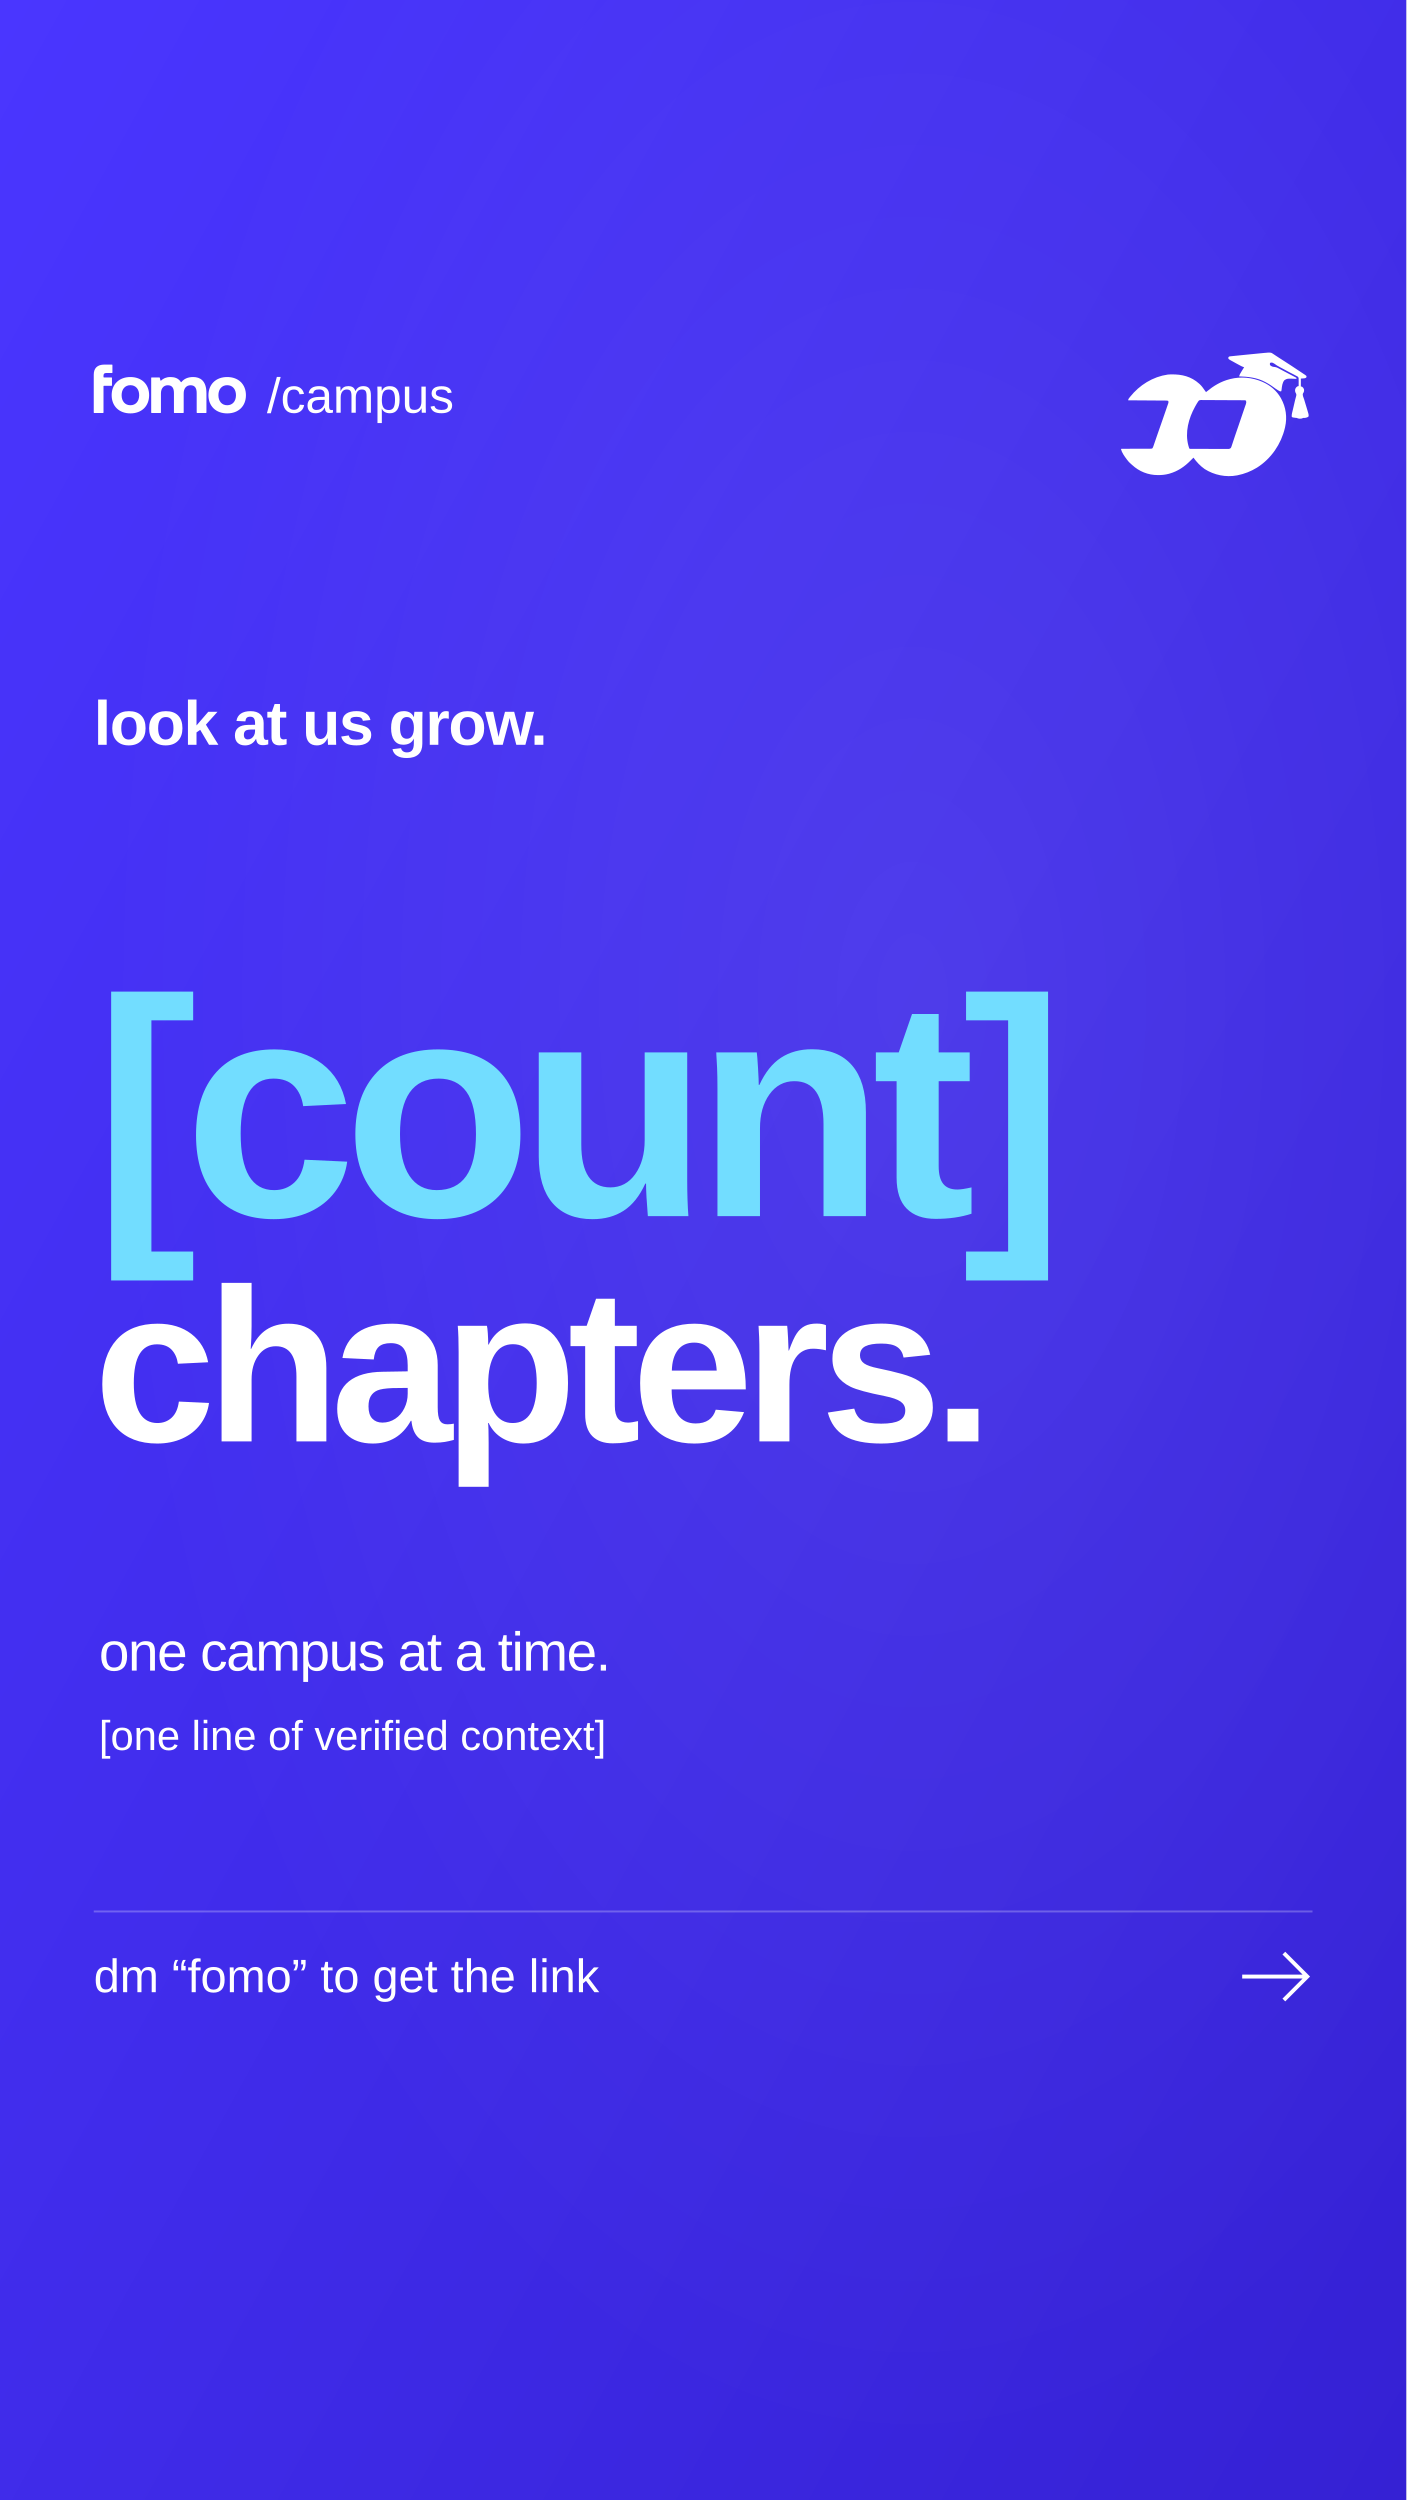
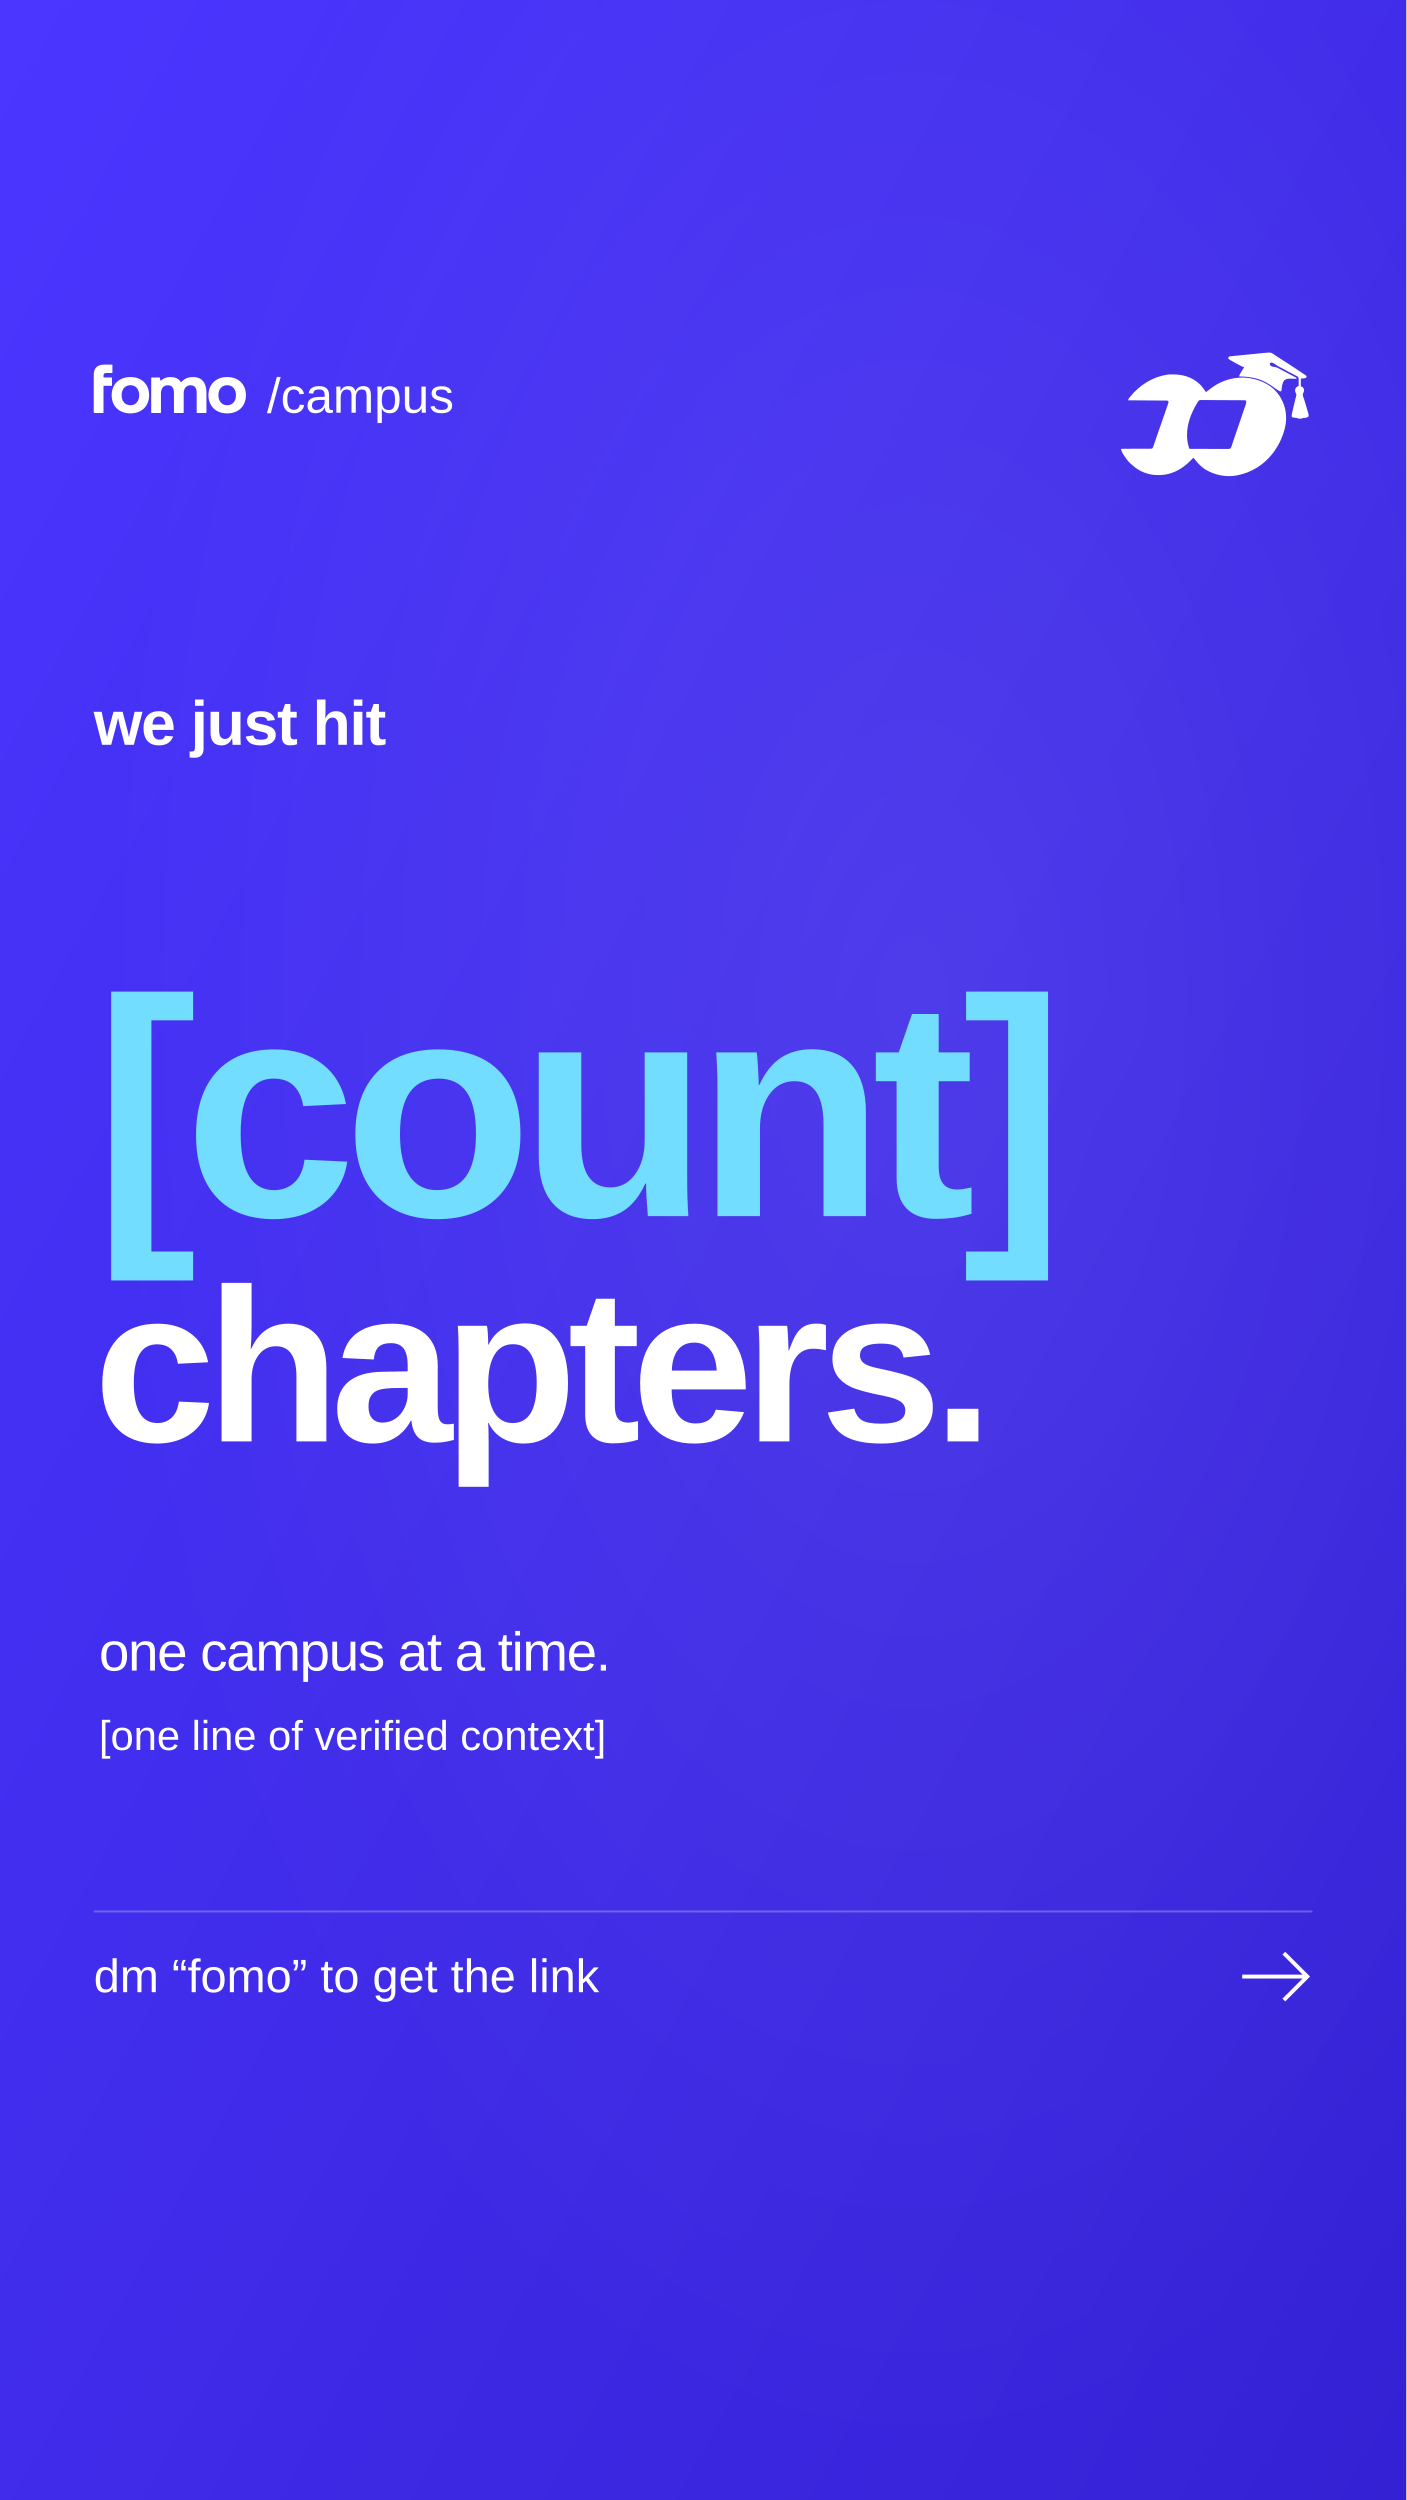
<svg xmlns="http://www.w3.org/2000/svg" xmlns:xlink="http://www.w3.org/1999/xlink" width="1080" height="1920" viewBox="0 0 1080 1920" role="img" aria-labelledby="title description">
  <defs>
    <style>text{font-family:Aeonik,Arial,sans-serif}</style>
    <symbol id="fomo-campus-mark" viewBox="0 0 620 415">
      <g fill="currentColor" fill-rule="evenodd">
        <path d="M0 0 C0.381 0.25 0.381 0.25 2.306 1.515 C3.878 2.55 5.442 3.598 6.998 4.657 C9.732 6.515 12.509 8.298 15.292 10.079 C17.399 11.43 19.495 12.796 21.59 14.164 C24.88 16.307 28.187 18.422 31.504 20.523 C49.106 31.686 66.441 43.242 83.757 54.843 C87.17 57.13 90.585 59.413 94.013 61.676 C94.574 62.047 95.136 62.418 95.714 62.8 C97.17 63.763 98.628 64.722 100.087 65.682 C102.25 67.187 102.25 67.187 104.25 69.188 C104.125 71.688 104.125 71.688 103.25 74.188 C99.92 76.466 96.412 76.605 92.5 76.812 C91.469 76.874 91.469 76.874 86.25 77.188 C86.25 85.438 86.25 93.688 86.25 102.188 C87.57 102.517 88.89 102.847 90.25 103.188 C93.186 105.388 95.078 107.671 96.25 111.188 C96.961 116.546 96.293 120.019 93.027 124.352 C90.708 129.829 95.015 138.1 96.688 143.375 C99.934 153.769 103.084 164.192 106.126 174.648 C106.582 176.211 107.043 177.773 107.508 179.334 C108.163 181.539 108.804 183.747 109.441 185.957 C109.64 186.614 109.838 187.272 110.043 187.949 C111.102 191.689 111.539 194.473 110.25 198.188 C104.979 201.712 99.412 202.434 93.25 202.188 C92.944 202.349 92.944 202.349 91.395 203.164 C88.732 204.435 86.752 204.454 83.812 204.438 C82.886 204.443 81.959 204.448 81.004 204.453 C78.072 204.17 75.954 203.315 73.25 202.188 C71.039 201.879 71.039 201.879 68.875 201.75 C59.926 200.789 59.926 200.789 57.25 198.188 C56.676 190.935 59.254 183.051 60.902 176.047 C61.166 174.91 61.428 173.773 61.691 172.635 C62.238 170.271 62.788 167.908 63.343 165.546 C64.049 162.533 64.748 159.518 65.444 156.502 C66.114 153.6 66.79 150.698 67.465 147.797 C67.589 147.259 67.589 147.259 68.219 144.539 C70.17 136.237 70.17 136.237 71.436 132.618 C72.439 129.624 72.221 128.175 71.25 125.188 C70.734 124.259 70.219 123.331 69.688 122.375 C67.648 117.853 67.231 113.939 68.977 109.227 C71.014 105.3 73.119 103.036 77.25 101.188 C77.91 101.188 78.57 101.188 79.25 101.188 C79.33 97.308 79.35 93.434 79.317 89.554 C79.314 88.237 79.327 86.92 79.356 85.603 C79.581 74.805 79.581 74.805 76.586 71.166 C74.22 69.539 71.868 68.365 69.25 67.188 C67.39 66.189 65.532 65.186 63.676 64.18 C62.166 63.406 60.657 62.632 59.143 61.865 C56.393 60.469 53.652 59.054 50.91 57.641 C50.353 57.354 49.796 57.067 49.223 56.772 C41.778 52.927 34.443 48.882 27.102 44.844 C24.172 43.233 21.236 41.643 18.273 40.094 C12.833 37.246 7.855 34.277 3.02 30.48 C-0.601 27.835 -4.037 26.039 -8.625 26.438 C-10.75 27.188 -10.75 27.188 -11.75 28.188 C-12.125 31 -12.125 31 -11.75 34.188 C-7.513 38.673 -2.735 40.104 3.273 40.398 C9.259 41.042 13.924 43.743 19.125 46.625 C20.657 47.45 22.189 48.275 23.722 49.099 C25.262 49.929 26.798 50.767 28.334 51.605 C31.714 53.44 35.119 55.223 38.531 56.998 C41.6 58.598 44.657 60.22 47.714 61.844 C50.058 63.086 52.407 64.318 54.756 65.549 C57.322 66.898 59.879 68.263 62.438 69.625 C62.925 69.879 62.925 69.879 65.395 71.166 C66.289 71.646 67.184 72.126 68.105 72.621 C68.906 73.044 69.707 73.468 70.532 73.904 C71.099 74.328 71.666 74.751 72.25 75.188 C72.25 76.177 72.25 77.168 72.25 78.188 C71.151 78.125 70.052 78.063 68.92 77.999 C43.085 76.883 43.085 76.883 34.25 82.188 C27.439 89.664 26.212 102.172 25.144 111.841 C24.906 113.925 24.906 113.925 24.25 117.188 C21.25 118.188 21.25 118.188 18.527 116.992 C17.406 116.363 16.294 115.718 15.188 115.062 C14.58 114.71 13.972 114.357 13.346 113.994 C8.089 110.861 3.173 107.315 -1.75 103.688 C-9.148 98.237 -16.625 93.466 -24.75 89.188 C-25.316 88.881 -25.883 88.575 -26.466 88.259 C-52.526 74.198 -80.598 71.188 -109.75 70.188 C-108.162 64.183 -104.98 59.26 -101.75 54 C-101.203 53.098 -100.657 52.197 -100.094 51.268 C-95.861 44.3 -95.861 44.3 -93.75 41.188 C-94.612 40.923 -95.473 40.659 -96.361 40.387 C-99.744 39.256 -102.842 37.695 -105.969 35.992 C-106.545 35.683 -107.121 35.375 -107.714 35.056 C-109.562 34.063 -111.406 33.063 -113.25 32.062 C-114.516 31.379 -115.782 30.696 -117.048 30.013 C-123.518 26.517 -129.979 23.004 -136.375 19.375 C-136.646 19.222 -136.646 19.222 -138.018 18.447 C-140.228 17.172 -141.932 16.005 -143.75 14.188 C-144 11.688 -144 11.688 -143.75 9.188 C-141.368 6.806 -140.56 6.841 -137.29 6.505 C-136.35 6.404 -135.41 6.303 -134.442 6.199 C-133.924 6.148 -133.924 6.148 -131.301 5.891 C-130.209 5.776 -129.117 5.662 -127.991 5.545 C-124.98 5.23 -121.968 4.927 -118.955 4.627 C-116.426 4.374 -113.899 4.115 -111.371 3.855 C-103.213 3.02 -95.052 2.208 -86.891 1.4 C-84.737 1.186 -82.584 0.972 -80.43 0.757 C-71.143 -0.17 -61.855 -1.084 -52.566 -1.986 C-50.513 -2.186 -48.46 -2.388 -46.408 -2.591 C-43.148 -2.912 -39.887 -3.226 -36.627 -3.536 C-34.875 -3.703 -33.123 -3.877 -31.372 -4.051 C-8.751 -6.169 -8.751 -6.169 0 0 Z " fill="currentColor" transform="translate(496.75,16.8125)" id="graduation-cap" />
        <path d="M0 0 C0.334 -0.005 0.334 -0.005 2.026 -0.03 C35.306 -0.419 64.488 6.477 89.801 29.238 C90.184 29.581 90.184 29.581 92.125 31.312 C98.284 37.128 102.994 43.789 107.761 50.741 C109.059 52.61 110.417 54.431 111.801 56.238 C112.456 55.693 113.11 55.148 113.785 54.586 C135.692 36.436 158.906 22.309 186.801 15.238 C187.536 15.044 188.272 14.849 189.029 14.648 C222.008 6.26 258.766 9.745 289.801 23.238 C290.489 23.536 291.178 23.833 291.887 24.14 C315.49 34.578 335.991 51.705 348.801 74.238 C349.161 74.872 349.521 75.506 349.893 76.159 C365.526 104.281 369.958 135.83 362.801 167.238 C362.629 167.999 362.458 168.76 362.281 169.544 C350.348 221.049 318.521 267.61 273.594 295.941 C254.204 307.791 234.057 315.773 211.801 320.238 C211.502 320.298 211.502 320.298 209.992 320.602 C174.894 327.278 137.487 319.563 107.488 300.426 C93.103 290.303 82.155 278.326 71.801 264.238 C68.857 267.165 65.943 270.117 63.051 273.094 C43.793 292.806 22.475 307.371 -4.262 314.988 C-4.609 315.088 -4.609 315.088 -6.369 315.591 C-17.371 318.551 -28.393 319.631 -39.762 319.613 C-40.365 319.613 -40.969 319.612 -41.591 319.612 C-72.15 319.486 -100.351 308.257 -122.715 287.512 C-124.06 286.281 -125.416 285.061 -126.829 283.909 C-131.425 280.147 -135.019 276.047 -138.574 271.301 C-138.854 270.931 -138.854 270.931 -140.267 269.058 C-147.312 259.582 -155.16 248.829 -158.199 237.238 C-157.199 236.238 -157.199 236.238 -155.554 236.114 C-155.195 236.114 -155.195 236.114 -153.379 236.114 C-152.557 236.111 -151.735 236.109 -150.889 236.106 C-149.981 236.108 -149.073 236.11 -148.137 236.112 C-147.662 236.111 -147.662 236.111 -145.255 236.107 C-143.182 236.103 -141.109 236.101 -139.036 236.1 C-134.637 236.097 -130.239 236.075 -125.84 236.055 C-117.64 236.017 -109.441 235.985 -101.241 235.988 C-95.547 235.99 -89.853 235.965 -84.159 235.926 C-81.984 235.915 -79.81 235.914 -77.635 235.922 C-74.596 235.931 -71.559 235.91 -68.52 235.882 C-67.616 235.892 -66.712 235.902 -65.781 235.913 C-63.48 235.874 -61.431 235.795 -59.199 235.238 C-57.222 232.975 -57.222 232.975 -56.199 230.238 C-56.049 229.877 -56.049 229.877 -55.287 228.046 C-55.034 227.307 -54.781 226.568 -54.52 225.807 C-54.225 224.954 -53.929 224.101 -53.625 223.222 C-53.313 222.303 -53.001 221.384 -52.68 220.438 C-52.345 219.467 -52.01 218.496 -51.665 217.495 C-50.567 214.307 -49.477 211.116 -48.387 207.926 C-47.618 205.689 -46.848 203.452 -46.078 201.216 C-45.688 200.085 -45.299 198.955 -44.91 197.824 C-44.717 197.263 -44.523 196.703 -44.324 196.125 C-43.737 194.417 -43.149 192.708 -42.562 191 C-39.445 181.928 -36.273 172.877 -33.085 163.829 C-30.438 156.305 -27.818 148.772 -25.199 141.238 C-25.01 140.693 -25.01 140.693 -24.05 137.935 C-21.733 131.275 -19.426 124.611 -17.137 117.941 C-16.101 114.925 -15.062 111.911 -14.015 108.9 C-12.847 105.543 -11.696 102.18 -10.547 98.816 C-10.192 97.805 -9.838 96.793 -9.473 95.751 C-9.315 95.284 -9.315 95.284 -8.516 92.923 C-8.236 92.111 -7.956 91.299 -7.668 90.462 C-7.144 87.979 -7.261 86.586 -8.199 84.238 C-10.694 82.991 -12.393 83.1 -15.185 83.08 C-16.24 83.07 -17.294 83.06 -18.381 83.05 C-19.554 83.044 -20.727 83.039 -21.901 83.033 C-23.133 83.023 -24.364 83.013 -25.596 83.003 C-28.945 82.976 -32.294 82.955 -35.643 82.935 C-39.141 82.913 -42.639 82.886 -46.137 82.859 C-52.764 82.809 -59.39 82.764 -66.016 82.721 C-73.559 82.672 -81.102 82.617 -88.645 82.561 C-104.163 82.447 -119.681 82.341 -135.199 82.238 C-135.199 78.256 -133.316 76.355 -130.949 73.363 C-130.725 73.077 -130.725 73.077 -129.591 71.629 C-99.67 33.987 -57.047 7.132 -9.063 0.45 C-6.043 0.107 -3.037 0.037 0 0 Z M85.796 87.473 C85.467 88.055 85.139 88.638 84.801 89.238 C84.204 90.127 83.608 91.016 82.993 91.931 C81.328 94.816 79.668 97.702 78.051 100.613 C77.748 101.154 77.446 101.696 77.135 102.253 C56.446 139.508 44.401 184.136 55.855 226.273 C58.318 234.756 58.318 234.756 59.801 236.238 C61.436 236.341 63.077 236.373 64.716 236.379 C65.248 236.382 65.248 236.382 67.94 236.396 C69.13 236.397 70.319 236.398 71.509 236.399 C72.754 236.404 73.999 236.409 75.244 236.414 C78.634 236.428 82.025 236.434 85.415 236.438 C87.533 236.441 89.65 236.446 91.767 236.45 C98.388 236.464 105.009 236.473 111.629 236.477 C119.278 236.482 126.927 236.499 134.576 236.528 C140.483 236.55 146.39 236.56 152.298 236.561 C155.828 236.562 159.358 236.568 162.889 236.586 C166.21 236.602 169.532 236.605 172.854 236.596 C174.073 236.595 175.292 236.599 176.511 236.609 C178.175 236.622 179.84 236.614 181.505 236.606 C181.971 236.607 181.971 236.607 184.328 236.61 C187.274 236.167 188.63 235.243 190.801 233.238 C191.826 231.269 191.826 231.269 192.577 228.99 C192.87 228.127 193.162 227.263 193.463 226.373 C193.766 225.431 194.07 224.49 194.383 223.52 C194.714 222.531 195.045 221.542 195.385 220.524 C196.286 217.828 197.174 215.128 198.058 212.427 C198.991 209.588 199.939 206.754 200.887 203.919 C201.273 202.767 201.658 201.614 202.044 200.462 C202.235 199.888 202.427 199.315 202.624 198.725 C203.21 196.972 203.793 195.219 204.377 193.465 C207.713 183.444 211.177 173.469 214.683 163.506 C220.927 145.762 227.018 127.969 232.861 110.088 C233.957 106.744 235.087 103.418 236.28 100.107 C236.399 99.771 236.399 99.771 237.001 98.067 C237.451 96.798 237.911 95.532 238.385 94.271 C239.795 90.248 239.98 87.345 238.801 83.238 C236.124 81.9 234.056 82.094 231.058 82.071 C230.464 82.065 229.871 82.059 229.259 82.053 C227.261 82.035 225.264 82.024 223.267 82.014 C221.838 82.002 220.409 81.991 218.98 81.979 C214.279 81.943 209.579 81.917 204.879 81.895 C204.079 81.891 203.28 81.887 202.456 81.883 C194.917 81.846 187.378 81.815 179.839 81.793 C170.194 81.766 160.549 81.715 150.904 81.633 C144.124 81.577 137.344 81.548 130.563 81.539 C126.512 81.533 122.463 81.515 118.413 81.468 C114.601 81.424 110.79 81.413 106.977 81.428 C105.58 81.428 104.183 81.416 102.786 81.39 C90.014 81.172 90.014 81.172 85.796 87.473 Z " fill="currentColor" transform="translate(170.1992,80.76172)" id="fomo-eyes" />
      </g>
    </symbol>
    <symbol id="fomo-wordmark" viewBox="0 0 352 113">
      <path d="M0.003 23.325C0.003 8.468 7.991 0 24.923 0H42.105C42.675 0 43.134 0.46 43.134 1.029V18.462C43.134 19.031 42.675 19.49 42.105 19.49H28.757C24.443 19.49 22.526 21.408 22.526 25.561V28.685C22.526 29.255 22.985 29.714 23.555 29.714H41.076C41.646 29.714 42.105 30.174 42.105 30.743V48.014C42.105 48.584 41.646 49.043 41.076 49.043H23.555C22.985 49.043 22.526 49.503 22.526 50.072V110.797C22.526 111.366 22.066 111.826 21.497 111.826H1.029C0.46 111.826 0 111.366 0 110.797V23.325H0.003Z" fill="currentColor" />
      <path d="M41.381 70.769C41.381 45.528 58.636 28.757 84.673 28.757C110.711 28.757 127.965 45.531 127.965 70.769C127.965 96.008 110.711 112.782 84.673 112.782C58.636 112.782 41.381 96.008 41.381 70.769ZM104.959 70.769C104.959 57.192 97.291 47.606 84.67 47.606C72.049 47.606 64.384 57.192 64.384 70.769C64.384 84.347 72.052 93.933 84.67 93.933C97.287 93.933 104.959 84.347 104.959 70.769Z" fill="currentColor" />
      <path d="M260.369 65.978V110.796C260.369 111.366 259.909 111.825 259.34 111.825H238.872C238.302 111.825 237.843 111.366 237.843 110.796V65.817C237.843 53.995 233.371 47.767 223.785 47.767C214.199 47.767 207.491 54.794 207.81 67.415V110.796C207.81 111.366 207.35 111.825 206.781 111.825H186.313C185.744 111.825 185.284 111.366 185.284 110.796V65.817C185.284 53.995 180.812 47.767 171.065 47.767C161.318 47.767 155.251 55.117 155.251 66.616V110.796C155.251 111.366 154.792 111.825 154.222 111.825H133.754C133.185 111.825 132.725 111.366 132.725 110.796V30.746C132.725 30.177 133.185 29.717 133.754 29.717H151.571C152.044 29.717 152.456 30.039 152.569 30.495L154.088 36.58C154.246 37.211 155.028 37.447 155.501 37.002C160.183 32.615 166.476 28.757 177.451 28.757C186.961 28.757 195.882 31.703 201.246 40.284C201.565 40.791 202.281 40.836 202.652 40.362C208.307 33.136 217.317 28.757 229.687 28.757C245.662 28.757 260.358 37.063 260.358 65.978H260.369Z" fill="currentColor" />
      <path d="M265.029 70.769C265.029 45.528 282.284 28.757 308.321 28.757C334.359 28.757 351.613 45.531 351.613 70.769C351.613 96.008 334.359 112.782 308.321 112.782C282.284 112.782 265.029 96.008 265.029 70.769ZM328.607 70.769C328.607 57.192 320.939 47.606 308.318 47.606C295.697 47.606 288.032 57.192 288.032 70.769C288.032 84.347 295.7 93.933 308.318 93.933C320.935 93.933 328.607 84.347 328.607 70.769Z" fill="currentColor" />
    </symbol>
    <linearGradient id="field" x1="0" y1="0" x2="1" y2="1">
      <stop stop-color="#4A36FF" />
      <stop offset="1" stop-color="#3521D4" />
    </linearGradient>
    <radialGradient id="glow" cx="0.65" cy="0.4" r="0.58">
      <stop stop-color="#FFFFFF" stop-opacity="0.08" />
      <stop offset="1" stop-color="#FFFFFF" stop-opacity="0" />
    </radialGradient>
  </defs>
  <g id="background">
    <rect width="1080" height="1920" fill="url(#field)" />
    <rect width="1080" height="1920" fill="url(#glow)" />
  </g>
  <g id="brand" color="#FFFFFF">
    <use href="#fomo-wordmark" xlink:href="#fomo-wordmark" x="72" y="280" width="117" height="37.560" />
    <text x="205" y="317" font-size="38" fill="#FFFFFF" font-weight="500">/campus</text>
    <use href="#fomo-campus-mark" xlink:href="#fomo-campus-mark" x="858" y="268" width="150" height="100.403" />
  </g>
  <g id="editable-chapter-milestone">
-     <text x="72" y="572" font-size="48" fill="#FFFFFF" font-weight="700" letter-spacing="-1">look at us grow.</text>
+     <text x="72" y="572" font-size="48" fill="#FFFFFF" font-weight="700" letter-spacing="-1">we just hit</text>
    <text x="72" y="934" font-size="238" fill="#72DDFF" font-weight="700" letter-spacing="-10">[count]</text>
    <text x="72" y="1107" font-size="168" fill="#FFFFFF" font-weight="700" letter-spacing="-7">chapters.</text>
    <text x="76" y="1283" font-size="42" fill="#FFFFFF" font-weight="500" letter-spacing="-1">one campus at a time.</text>
    <text x="76" y="1344" font-size="32" fill="#FFFFFF" font-weight="400">[one line of verified context]</text>
  </g>
  <g id="editable-call-to-action">
    <path d="M72 1468 H1008" fill="none" stroke="#FFFFFF" stroke-opacity=".25" stroke-width="1.5" />
    <text x="72" y="1530" font-size="36" fill="#FFFFFF" font-weight="500">dm “fomo” to get the link</text>
    <path d="M954 1518 H1004 M986 1500 L1004 1518 L986 1536" fill="none" stroke="#FFFFFF" stroke-width="3" />
  </g>
</svg>
